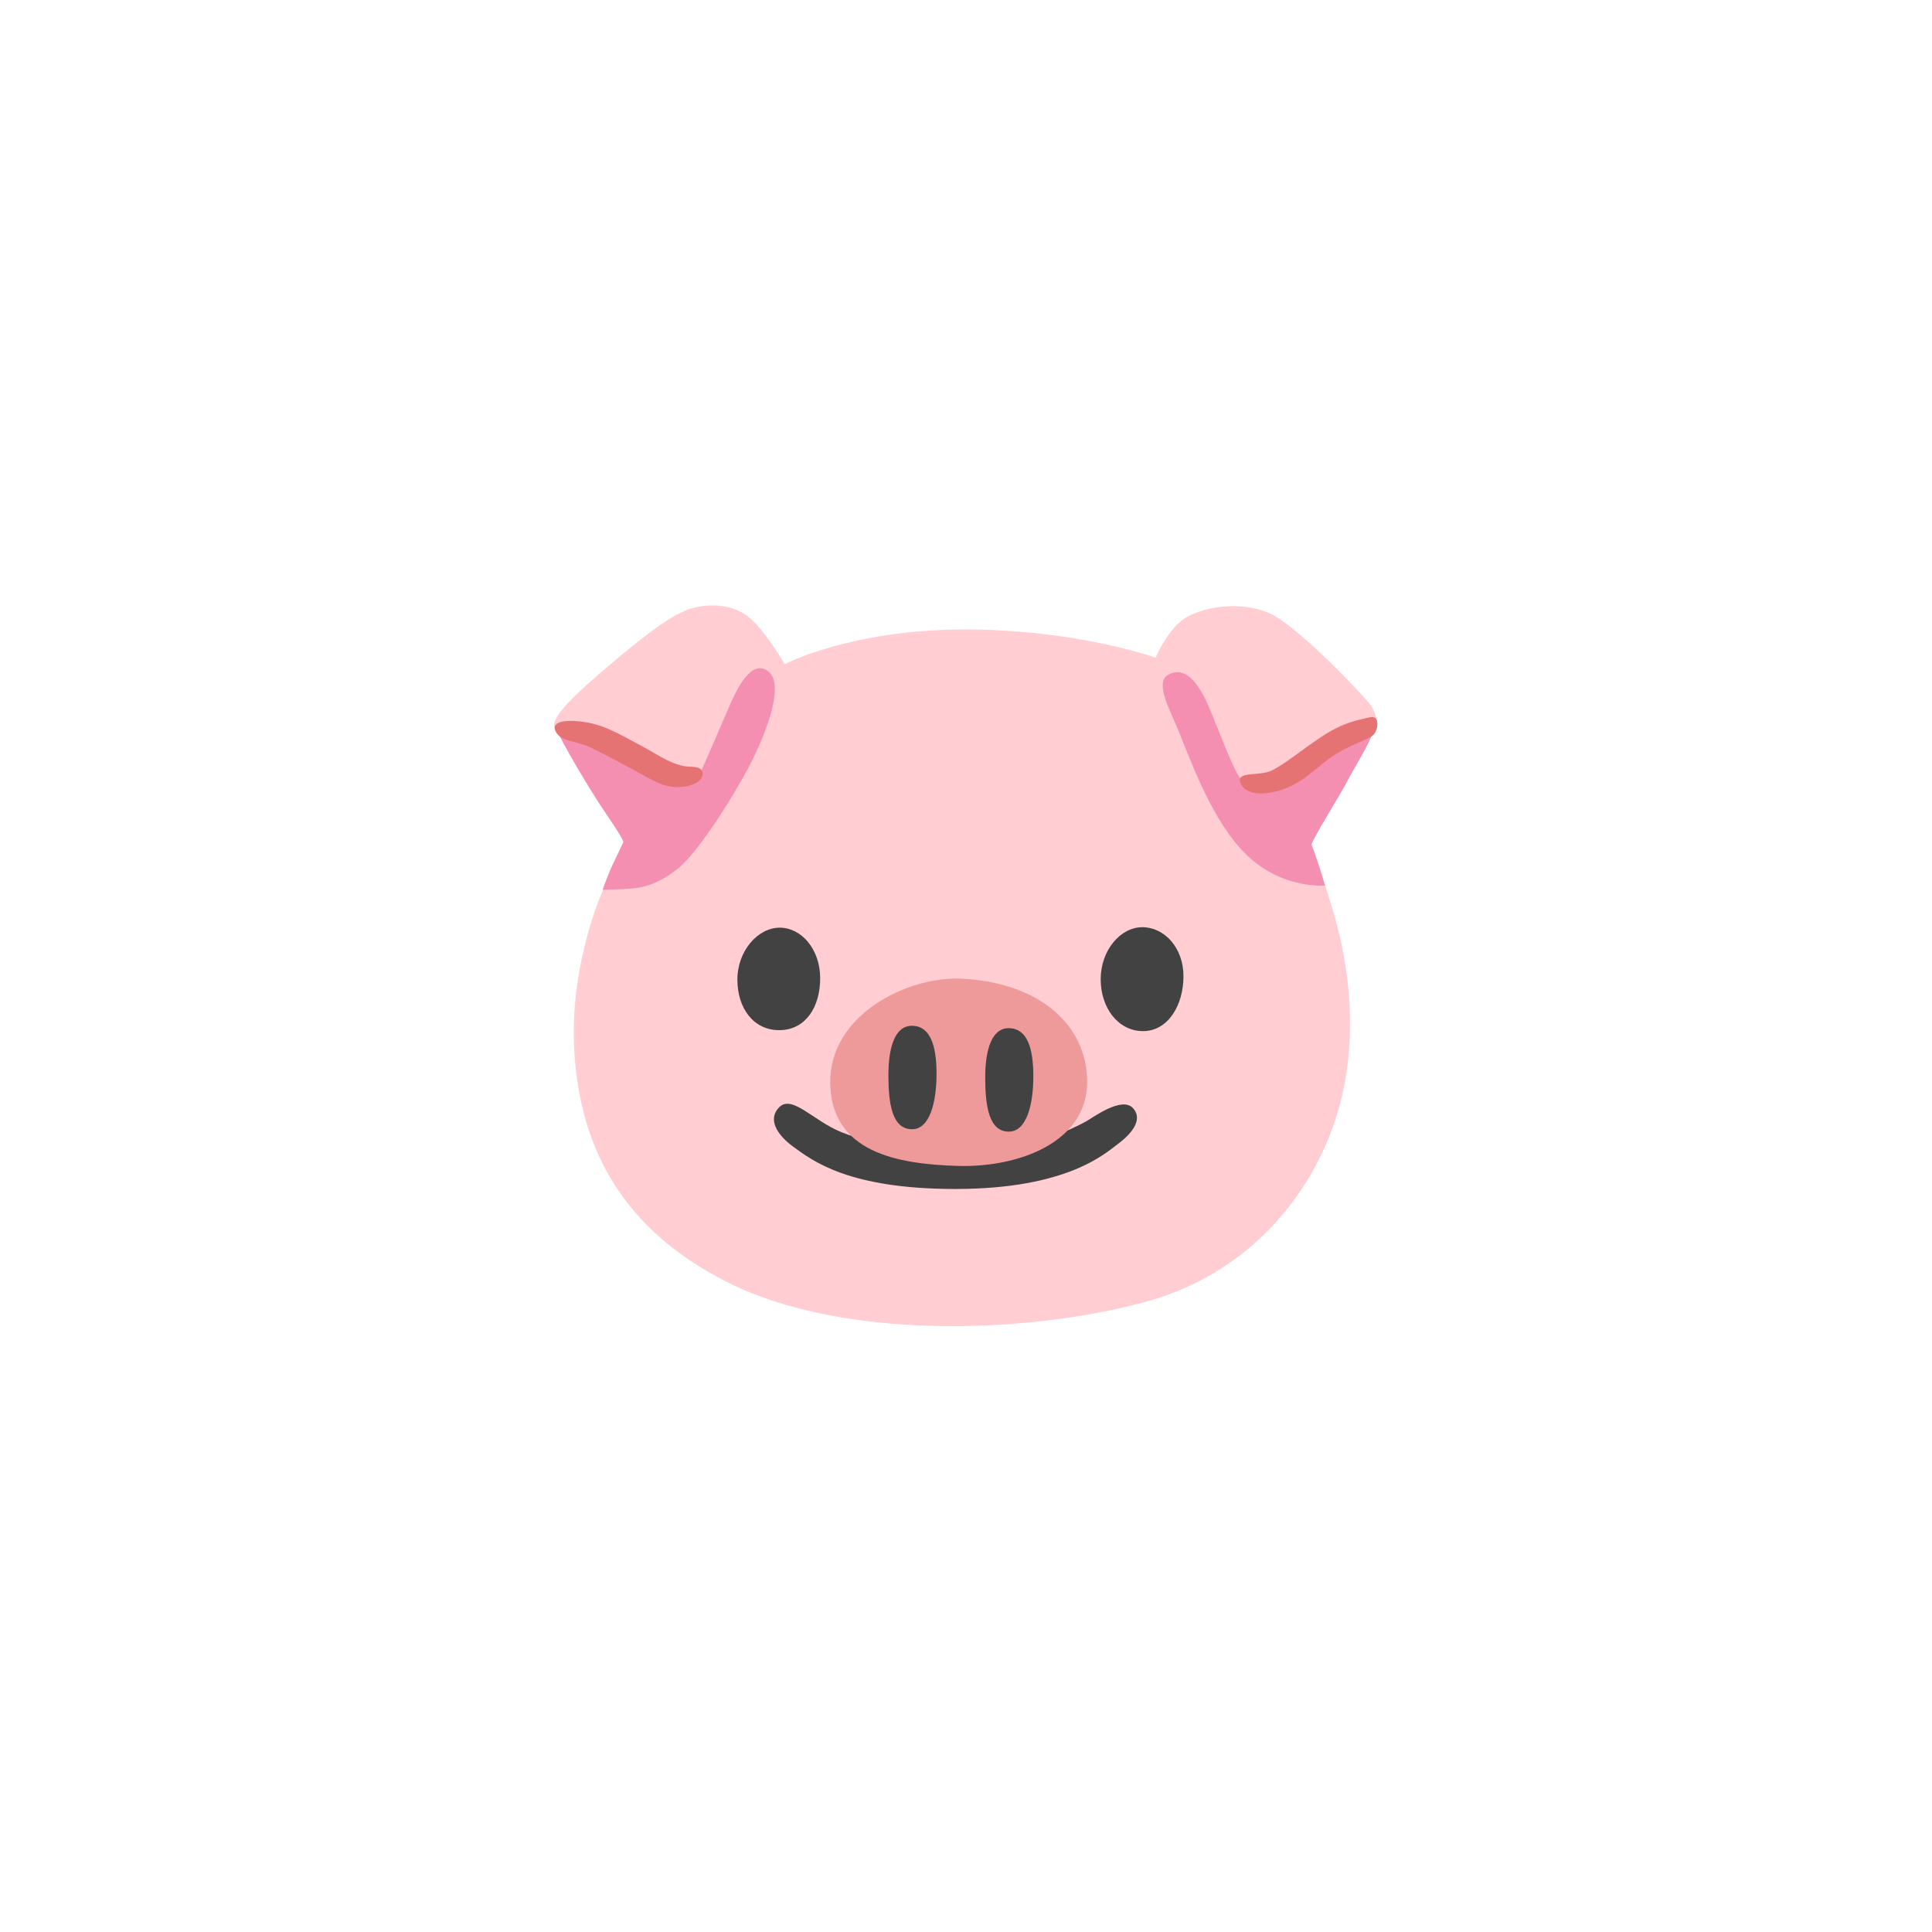
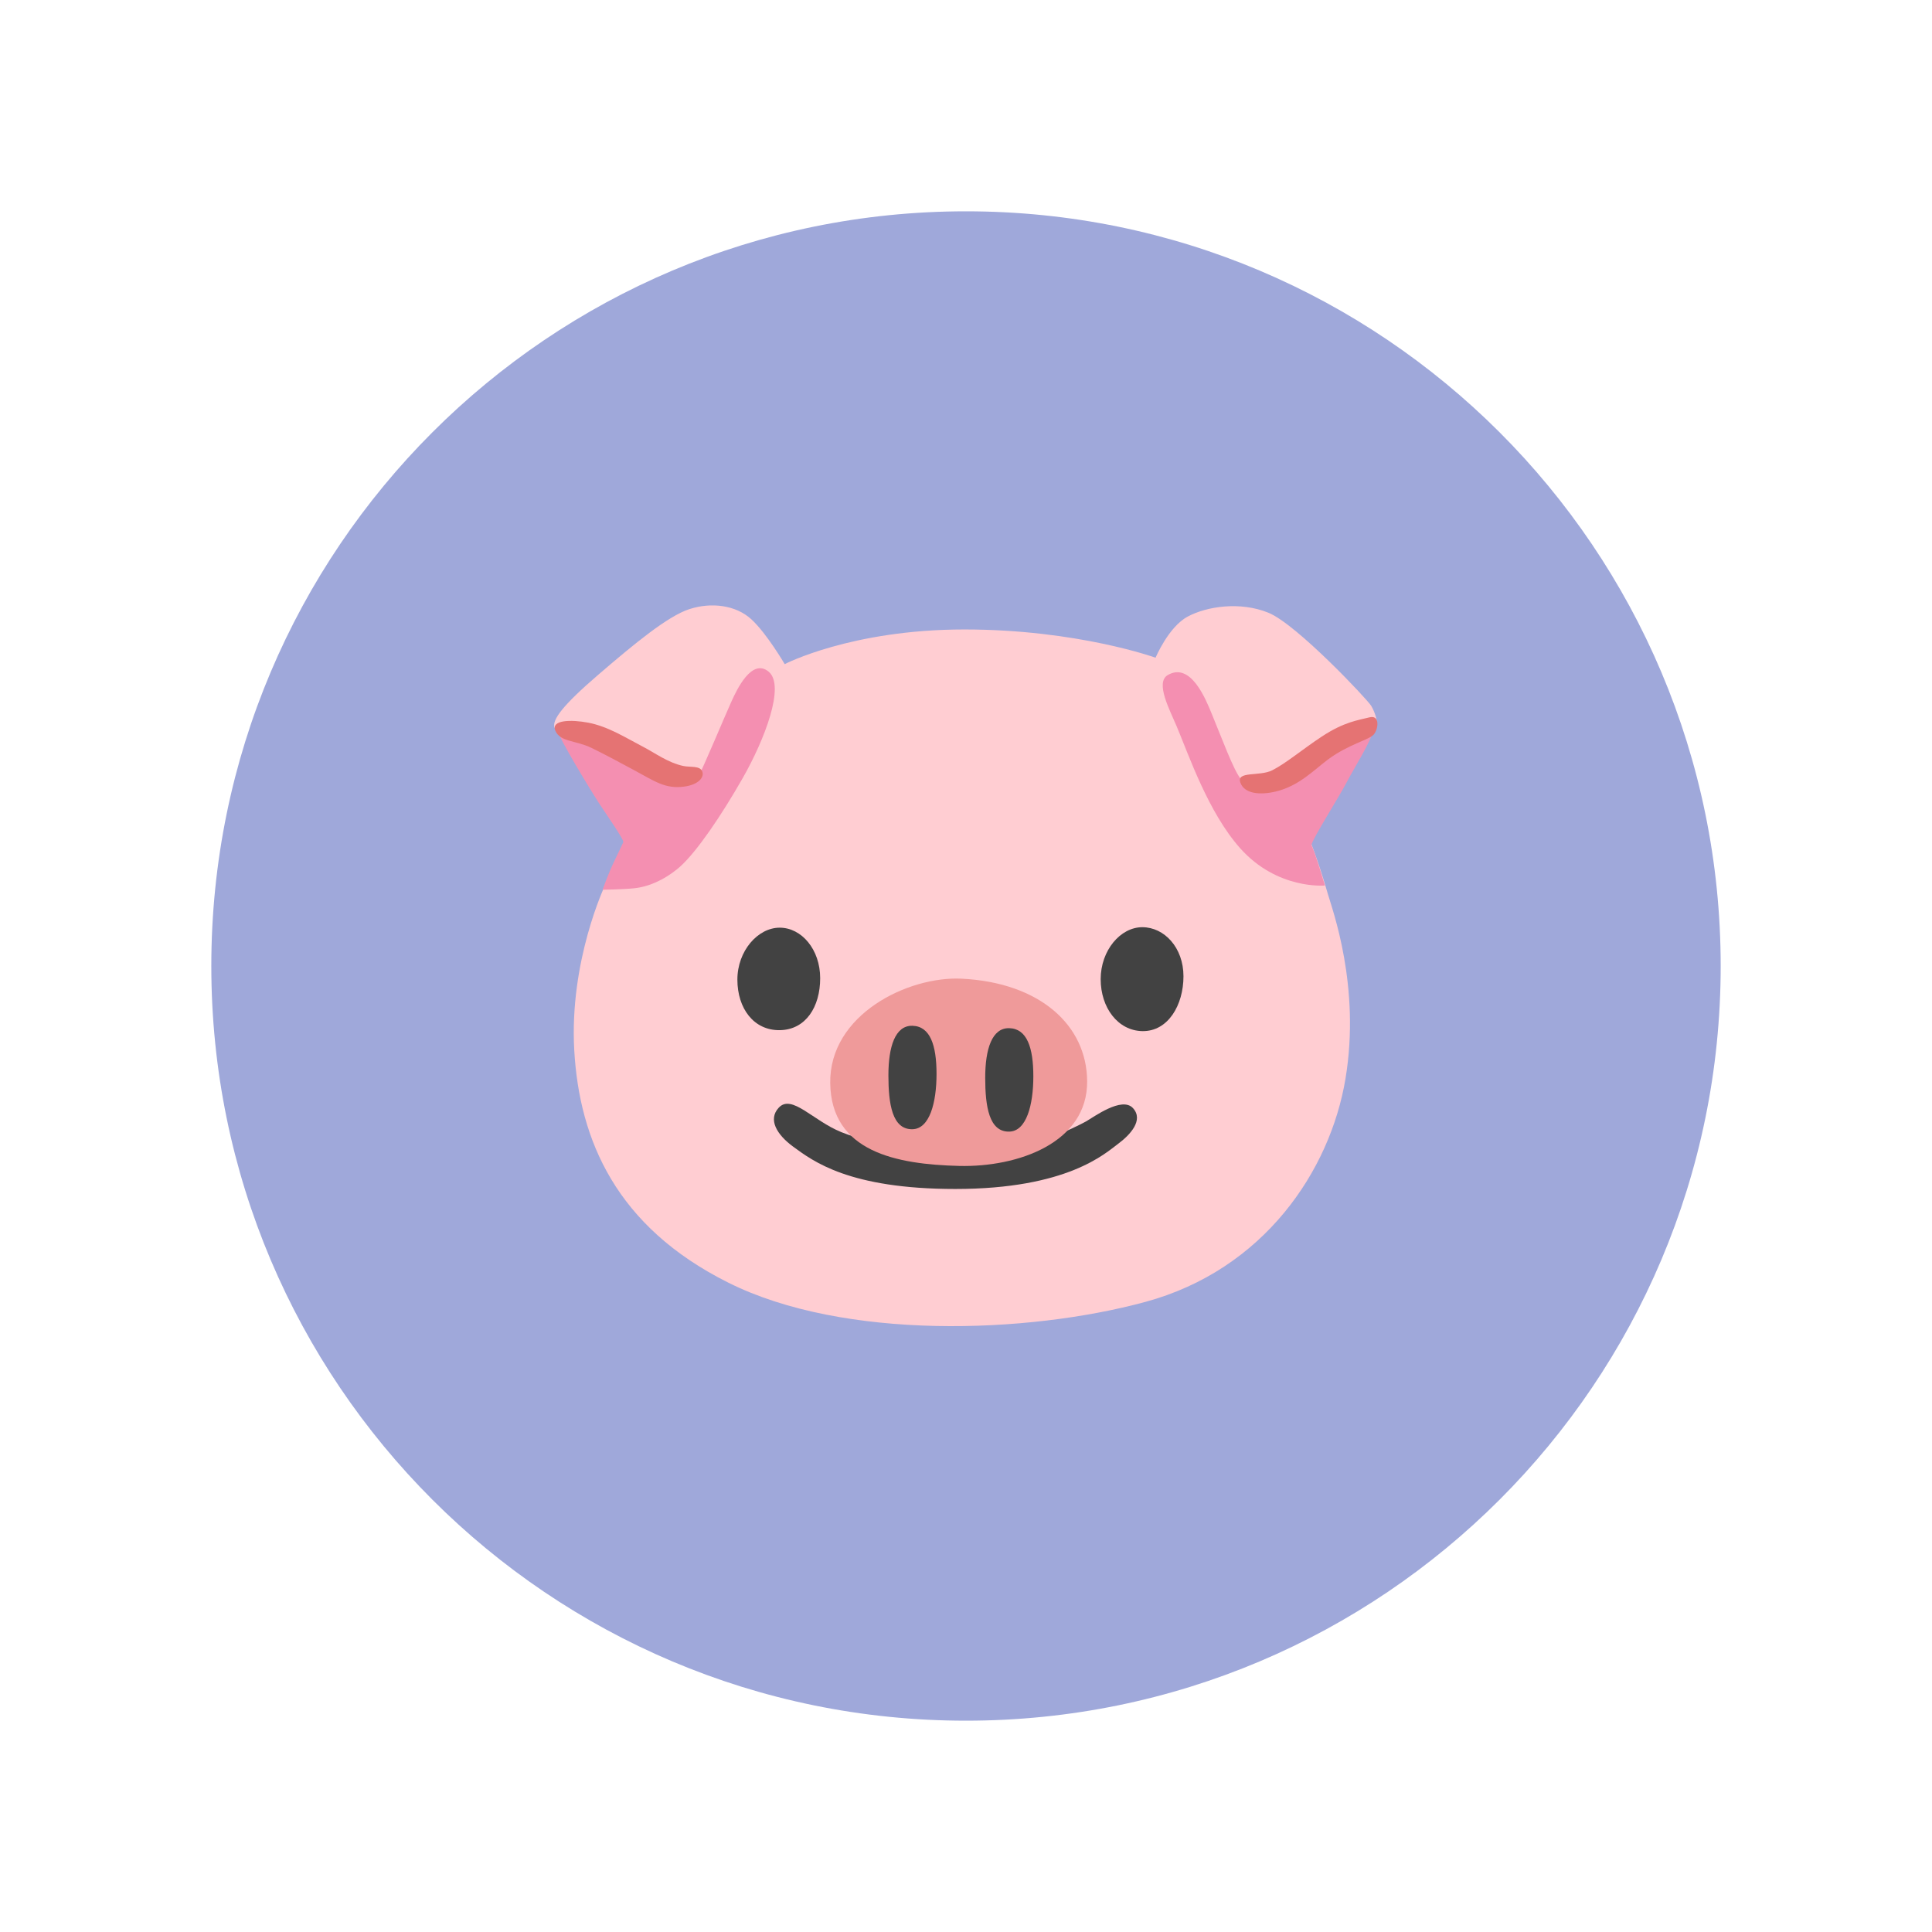
<svg xmlns="http://www.w3.org/2000/svg" width="108" height="108" viewBox="0 0 128 128">
+   <circle cx="64" cy="64" r="50" fill="#9FA8DA" />
  <g transform="translate(35.01176,33.40131) scale(0.4529412)">
    <path d="M37.48,23.4c0,0 9.76,-5.07 26.28,-5.07s27.97,4.13 27.97,4.13s1.88,-4.5 4.69,-6.01s7.7,-2.25 11.83,-0.56c4.13,1.69 14.45,12.67 15.02,13.61c0.56,0.94 0.96,2.3 0.77,2.67c-0.19,0.38 -10.07,16.12 -10.07,16.12s1.5,3.64 2.96,8.73c0.62,2.18 4.83,13.49 2.58,27.01s-11.97,27.96 -29.28,32.66c-17.27,4.69 -44.11,5.63 -61,-2.82C12.85,105.69 7.45,93.04 6.7,79.9s4.5,-24.14 4.5,-24.14l6.38,-8.7c0,0 -13.4,-13.26 -13.77,-14.38c-0.38,-1.13 1.2,-3.26 6.45,-7.77s10.11,-8.52 13.26,-9.55c3.24,-1.06 6.83,-0.59 9.08,1.48C34.85,18.9 37.48,23.4 37.48,23.4z" fill="#FFCDD2" />
    <path d="M93.51,25c-1.87,1.09 0.3,5.11 1.31,7.51c1.78,4.22 4.61,12.58 9.29,17.83c5.44,6.1 12.39,5.44 12.39,5.44s-1.41,-4.79 -1.97,-5.91c0.09,-0.84 4.04,-7.04 5.16,-9.2c1.13,-2.16 3.47,-5.82 3.94,-7.7c0.47,-1.88 -0.66,-1.31 -1.31,-1.03c-0.66,0.28 -13.89,8.17 -13.89,8.17s-3.19,1.22 -4.22,0.09s-2.91,-6.29 -4.32,-9.67C99.09,28.61 96.89,23.03 93.51,25z" fill="#F48FB1" />
    <path d="M104.12,40.69c0.56,1.69 2.89,1.9 5.21,1.34c3.4,-0.82 5.52,-3.12 7.67,-4.72c2.96,-2.18 5.91,-2.82 6.62,-3.59c0.7,-0.77 0.99,-2.96 -0.63,-2.53c-1.62,0.42 -3.66,0.63 -6.97,2.82c-2.85,1.88 -5.22,3.91 -7.25,4.93C106.93,39.85 103.56,39.02 104.12,40.69z" fill="#E57373" />
    <path d="M25,39.5c0.35,-0.42 3.94,-9.01 4.72,-10.7c0.77,-1.69 2.96,-6.34 5.42,-4.29s-0.63,10 -3.8,15.56s-6.69,10.7 -9.08,12.88c-1.37,1.25 -3.94,2.96 -6.83,3.24c-1.69,0.17 -4.58,0.21 -4.58,0.21s0.77,-2.25 1.69,-4.15c0.31,-0.65 1.06,-2.18 1.34,-2.82c0,-0.49 -2.18,-3.59 -3.66,-5.84C9.4,42.34 4.3,34.01 4.23,33.02c-0.07,-0.99 1.2,-0.56 2.53,-0.28s10.21,4.65 10.21,4.65L25,39.5z" fill="#F48FB1" />
    <path d="M15.49,38.93c2.97,1.6 4.52,2.75 7.25,2.39c2.18,-0.28 3.03,-1.41 2.67,-2.25c-0.35,-0.84 -1.76,-0.56 -2.75,-0.77c-2.28,-0.49 -4.12,-1.89 -5.91,-2.82c-2.46,-1.27 -5.07,-2.96 -8.02,-3.52c-2.49,-0.47 -5.49,-0.42 -4.79,1.2c0.7,1.62 3,1.4 5.21,2.46C11.34,36.68 13.66,37.95 15.49,38.93z" fill="#E57373" />
    <path d="M36.61,88.28c-1.61,1.73 -0.28,3.95 2.11,5.7c2.89,2.11 8.17,6.19 23.72,6.19c16.4,0 21.93,-5.21 23.83,-6.62c1.71,-1.27 3.77,-3.45 2.15,-5.21c-1.62,-1.76 -5.77,1.34 -6.9,1.97c-1.13,0.63 -9.78,5.14 -18.72,5c-7.25,-0.11 -14.78,-2.53 -17.03,-3.45C41.61,90.18 38.51,86.24 36.61,88.28z" fill="#424242" />
    <path d="M63.36,69.41C55.55,69.03 44,74.62 44.14,84.69c0.14,10.07 9.71,11.88 18.86,12.11c8.59,0.21 18.79,-3.38 18.72,-12.39C81.67,76.23 74.83,69.98 63.36,69.41z" fill="#EF9A9A" />
    <path d="M95.81,69.06c0,4.2 -2.25,8.09 -6.02,8.02c-3.56,-0.07 -6.09,-3.4 -6.09,-7.6c0,-4.2 2.88,-7.6 6.09,-7.6C93,61.88 95.81,64.86 95.81,69.06z" fill="#424242" />
    <path d="M42.67,69.34c0,4.2 -2.11,7.53 -5.88,7.6c-3.84,0.07 -6.23,-3.19 -6.23,-7.39c0,-4.2 2.99,-7.6 6.19,-7.6S42.67,65.14 42.67,69.34z" fill="#424242" />
    <path d="M73.85,83.69c0,4.2 -1.01,8.04 -3.52,8.09c-2.96,0.07 -3.52,-3.69 -3.52,-7.88s0.99,-7.32 3.52,-7.25C72.92,76.72 73.85,79.49 73.85,83.69z" fill="#424242" />
    <path d="M59.69,83.34c0,4.2 -1.01,8.04 -3.52,8.09c-2.96,0.07 -3.52,-3.69 -3.52,-7.88s0.99,-7.32 3.52,-7.25C58.76,76.37 59.69,79.14 59.69,83.34z" fill="#424242" />
  </g>
</svg>
